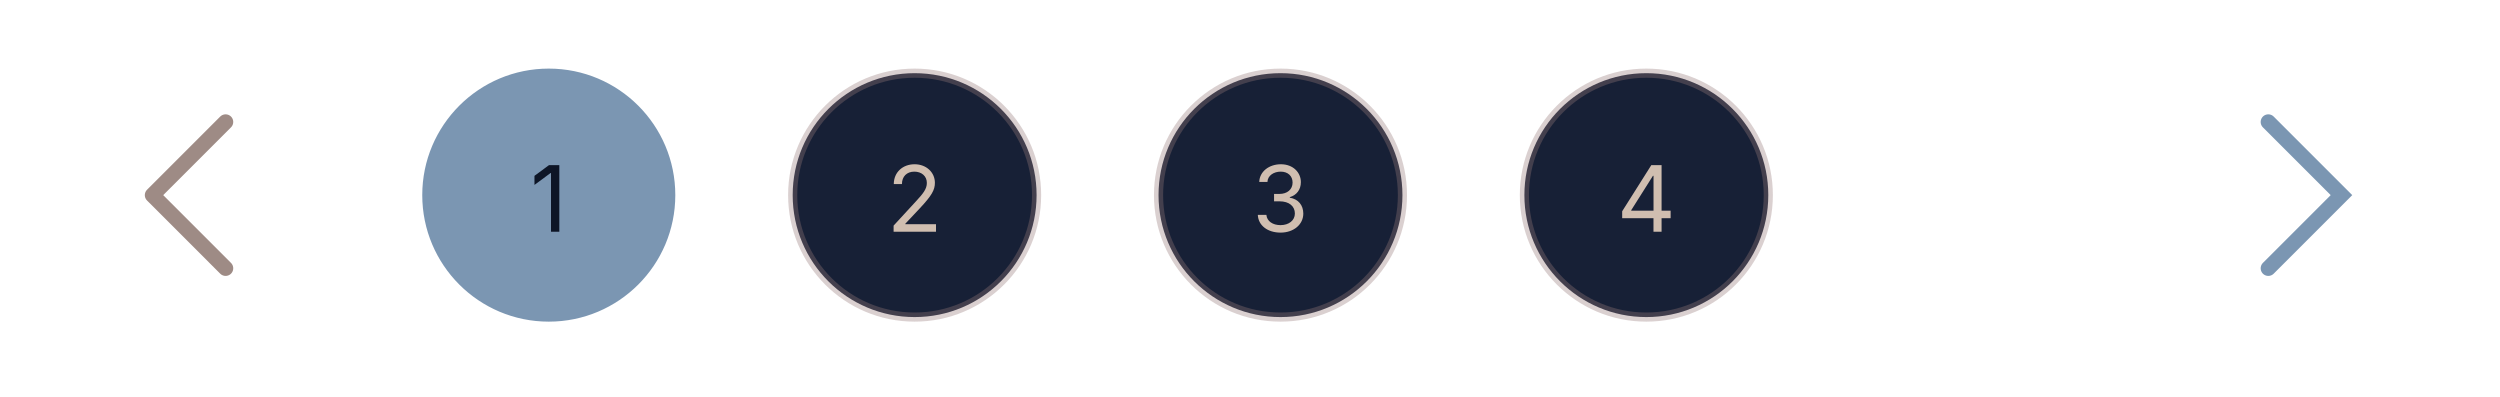
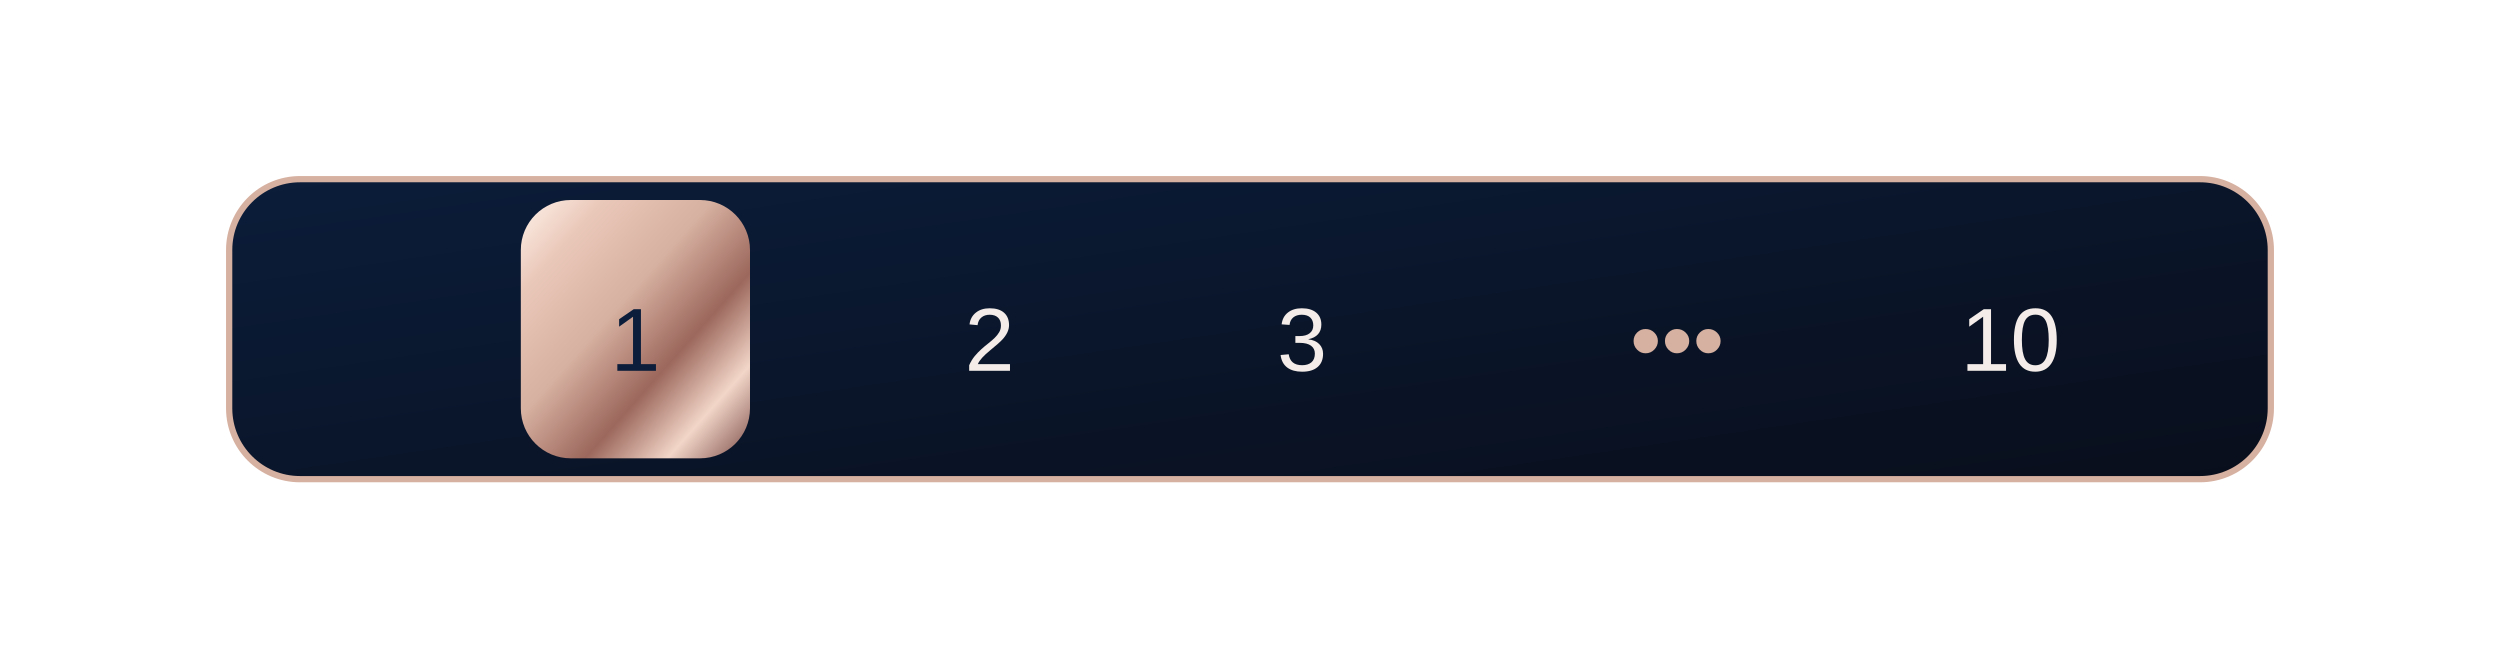
- <svg xmlns="http://www.w3.org/2000/svg" width="820" height="130" viewBox="0 0 820 130" role="img" aria-label="Pagination">
+ <svg xmlns="http://www.w3.org/2000/svg" width="1200" height="320" viewBox="0 0 1200 320" role="img" aria-label="LuxSync graphic">
  <defs>
-     <linearGradient id="bg" x1="0" y1="0" x2="1" y2="1">
-       <stop stop-color="#0D1526" />
-       <stop offset="1" stop-color="#172036" />
+     <linearGradient id="n" x1="0" y1="0" x2="1" y2="1">
+       <stop stop-color="#0B1D3A" />
+       <stop offset="1" stop-color="#090E1B" />
    </linearGradient>
-     <linearGradient id="navyDrift" x1="0" y1="0" x2="0" y2="1">
-       <stop stop-color="#0D1526" />
-       <stop offset="1" stop-color="#172036" />
+     <linearGradient id="m" x1="0" y1="0" x2="1" y2="1">
+       <stop stop-color="#FFF2EA" />
+       <stop offset=".18" stop-color="#EAC8B9" />
+       <stop offset=".42" stop-color="#D6B0A0" />
+       <stop offset=".64" stop-color="#9C675C" />
+       <stop offset=".82" stop-color="#F2D6C8" />
+       <stop offset="1" stop-color="#7D4E49" />
    </linearGradient>
-     <linearGradient id="warmVeil" x1="0" y1="1" x2="0" y2="0">
-       <stop stop-color="#D0BEB0" stop-opacity=".72" />
-       <stop offset="1" stop-color="#D0BEB0" stop-opacity="0" />
+     <linearGradient id="b" x1="0" y1="0" x2="1" y2="1">
+       <stop stop-color="#F4FAFF" />
+       <stop offset=".45" stop-color="#D7E8FF" />
+       <stop offset="1" stop-color="#A6B9CE" />
    </linearGradient>
-     <linearGradient id="lavenderMist" x1="0" y1="0" x2="1" y2="1">
-       <stop stop-color="#7B96B2" stop-opacity=".55" />
-       <stop offset="1" stop-color="#7B96B2" stop-opacity="0" />
-     </linearGradient>
-     <radialGradient id="roseDrift">
-       <stop stop-color="#967878" stop-opacity=".85" />
-       <stop offset="1" stop-color="#967878" stop-opacity="0" />
+     <radialGradient id="w">
+       <stop stop-color="#F9E3D7" stop-opacity=".95" />
+       <stop offset=".45" stop-color="#E7A27D" stop-opacity=".45" />
+       <stop offset="1" stop-color="#E7A27D" stop-opacity="0" />
    </radialGradient>
-     <radialGradient id="softLight">
-       <stop stop-color="#D0BEB0" />
-       <stop offset=".32" stop-color="#967878" stop-opacity=".7" />
-       <stop offset="1" stop-color="#967878" stop-opacity="0" />
-     </radialGradient>
-     <filter id="roseGlow" x="-80%" y="-80%" width="260%" height="260%">
-       <feGaussianBlur stdDeviation="14" result="b" />
-       <feColorMatrix in="b" values="0 0 0 0 .588 0 0 0 0 .471 0 0 0 0 .471 0 0 0 .75 0" />
+     <filter id="g" x="-70%" y="-70%" width="240%" height="240%">
+       <feGaussianBlur stdDeviation="13" result="q" />
      <feMerge>
-         <feMergeNode />
+         <feMergeNode in="q" />
        <feMergeNode in="SourceGraphic" />
      </feMerge>
    </filter>
-     <filter id="steelGlow" x="-80%" y="-80%" width="260%" height="260%">
-       <feGaussianBlur stdDeviation="10" result="b" />
-       <feColorMatrix in="b" values="0 0 0 0 .482 0 0 0 0 .588 0 0 0 0 .698 0 0 0 .7 0" />
-       <feMerge>
-         <feMergeNode />
-         <feMergeNode in="SourceGraphic" />
-       </feMerge>
-     </filter>
-     <filter id="shadow" x="-30%" y="-30%" width="160%" height="160%">
-       <feDropShadow dx="0" dy="14" stdDeviation="18" flood-color="#0D1526" flood-opacity=".6" />
-     </filter>
-     <filter id="suedeNoise" x="0" y="0" width="100%" height="100%">
-       <feTurbulence baseFrequency=".7" numOctaves="4" seed="23" type="fractalNoise" result="n" />
-       <feColorMatrix in="n" type="saturate" values="0" result="g" />
-       <feComponentTransfer in="g">
-         <feFuncA type="table" tableValues="0 .15" />
-       </feComponentTransfer>
-       <feBlend in="SourceGraphic" mode="soft-light" />
-     </filter>
-     <style>
-       .display{font-family:'Manrope','URW Gothic','DejaVu Sans',sans-serif}
-       .body{font-family:Inter,'DejaVu Sans',sans-serif}
-       .mono{font-family:Consolas,'DejaVu Sans Mono',monospace}
-       .line{fill:none;stroke:#967878;stroke-width:18;stroke-linecap:round;stroke-linejoin:round}
-       .line2{fill:none;stroke:#D0BEB0;stroke-width:12;stroke-linecap:round;stroke-linejoin:round}
-       .soft{fill:#172036;stroke:#967878;stroke-opacity:.55;stroke-width:3}
-     </style>
  </defs>
-   <path d="m50 64 24-24M50 64l24 24" stroke="#9E8B85" stroke-width="5" fill="none" stroke-linecap="round" />
-   <circle cx="180" cy="64" r="40" fill="#7B96B2" stroke="#7B96B2" stroke-opacity="1" stroke-width="3" />
-   <text x="180" y="76" class="body" font-size="30" fill="#0D1526" text-anchor="middle">1</text>
-   <circle cx="300" cy="64" r="40" fill="#172036" stroke="#967878" stroke-opacity="0.35" stroke-width="3" />
-   <text x="300" y="76" class="body" font-size="30" fill="#D0BEB0" text-anchor="middle">2</text>
-   <circle cx="420" cy="64" r="40" fill="#172036" stroke="#967878" stroke-opacity="0.35" stroke-width="3" />
-   <text x="420" y="76" class="body" font-size="30" fill="#D0BEB0" text-anchor="middle">3</text>
-   <circle cx="540" cy="64" r="40" fill="#172036" stroke="#967878" stroke-opacity="0.35" stroke-width="3" />
-   <text x="540" y="76" class="body" font-size="30" fill="#D0BEB0" text-anchor="middle">4</text>
-   <path d="m744 40 24 24-24 24" stroke="#7B96B2" stroke-width="5" fill="none" stroke-linecap="round" />
+   <rect x="110" y="86" width="980" height="144" rx="34" fill="url(#n)" stroke="#D6B0A0" stroke-width="3" />
+   <rect x="250" y="96" width="110" height="124" rx="24" fill="url(#m)" />
+   <text x="305" y="178" text-anchor="middle" font-family="Century Gothic,Montserrat,Arial,sans-serif" font-size="43" fill="#0B1D3A">1</text>
+   <text x="475" y="178" text-anchor="middle" font-family="Century Gothic,Montserrat,Arial,sans-serif" font-size="43" fill="#F3ECE8">2</text>
+   <text x="625" y="178" text-anchor="middle" font-family="Century Gothic,Montserrat,Arial,sans-serif" font-size="43" fill="#F3ECE8">3</text>
+   <text x="805" y="178" text-anchor="middle" font-family="Century Gothic,Montserrat,Arial,sans-serif" font-size="43" fill="#D6B0A0">•••</text>
+   <text x="965" y="178" text-anchor="middle" font-family="Century Gothic,Montserrat,Arial,sans-serif" font-size="43" fill="#F3ECE8">10</text>
</svg>
